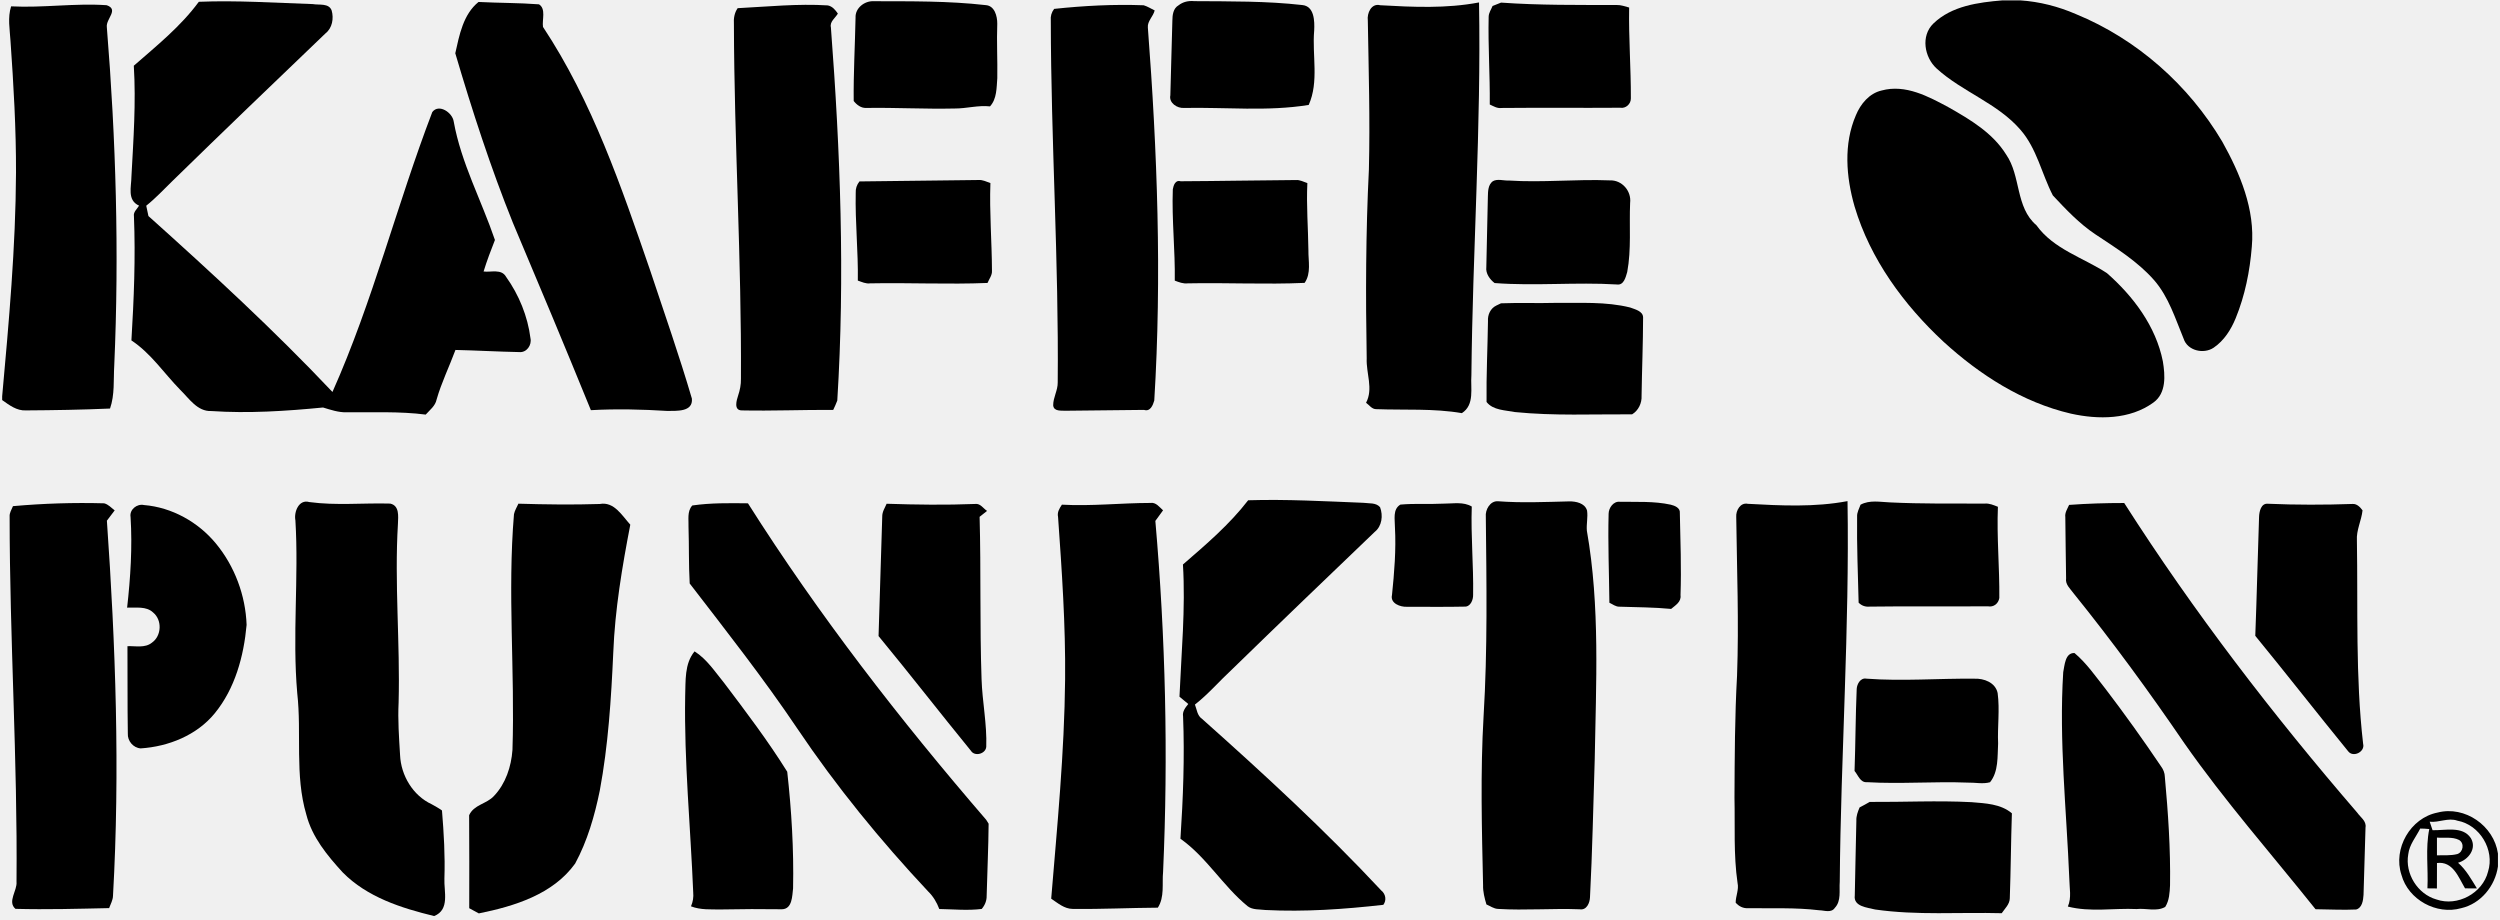
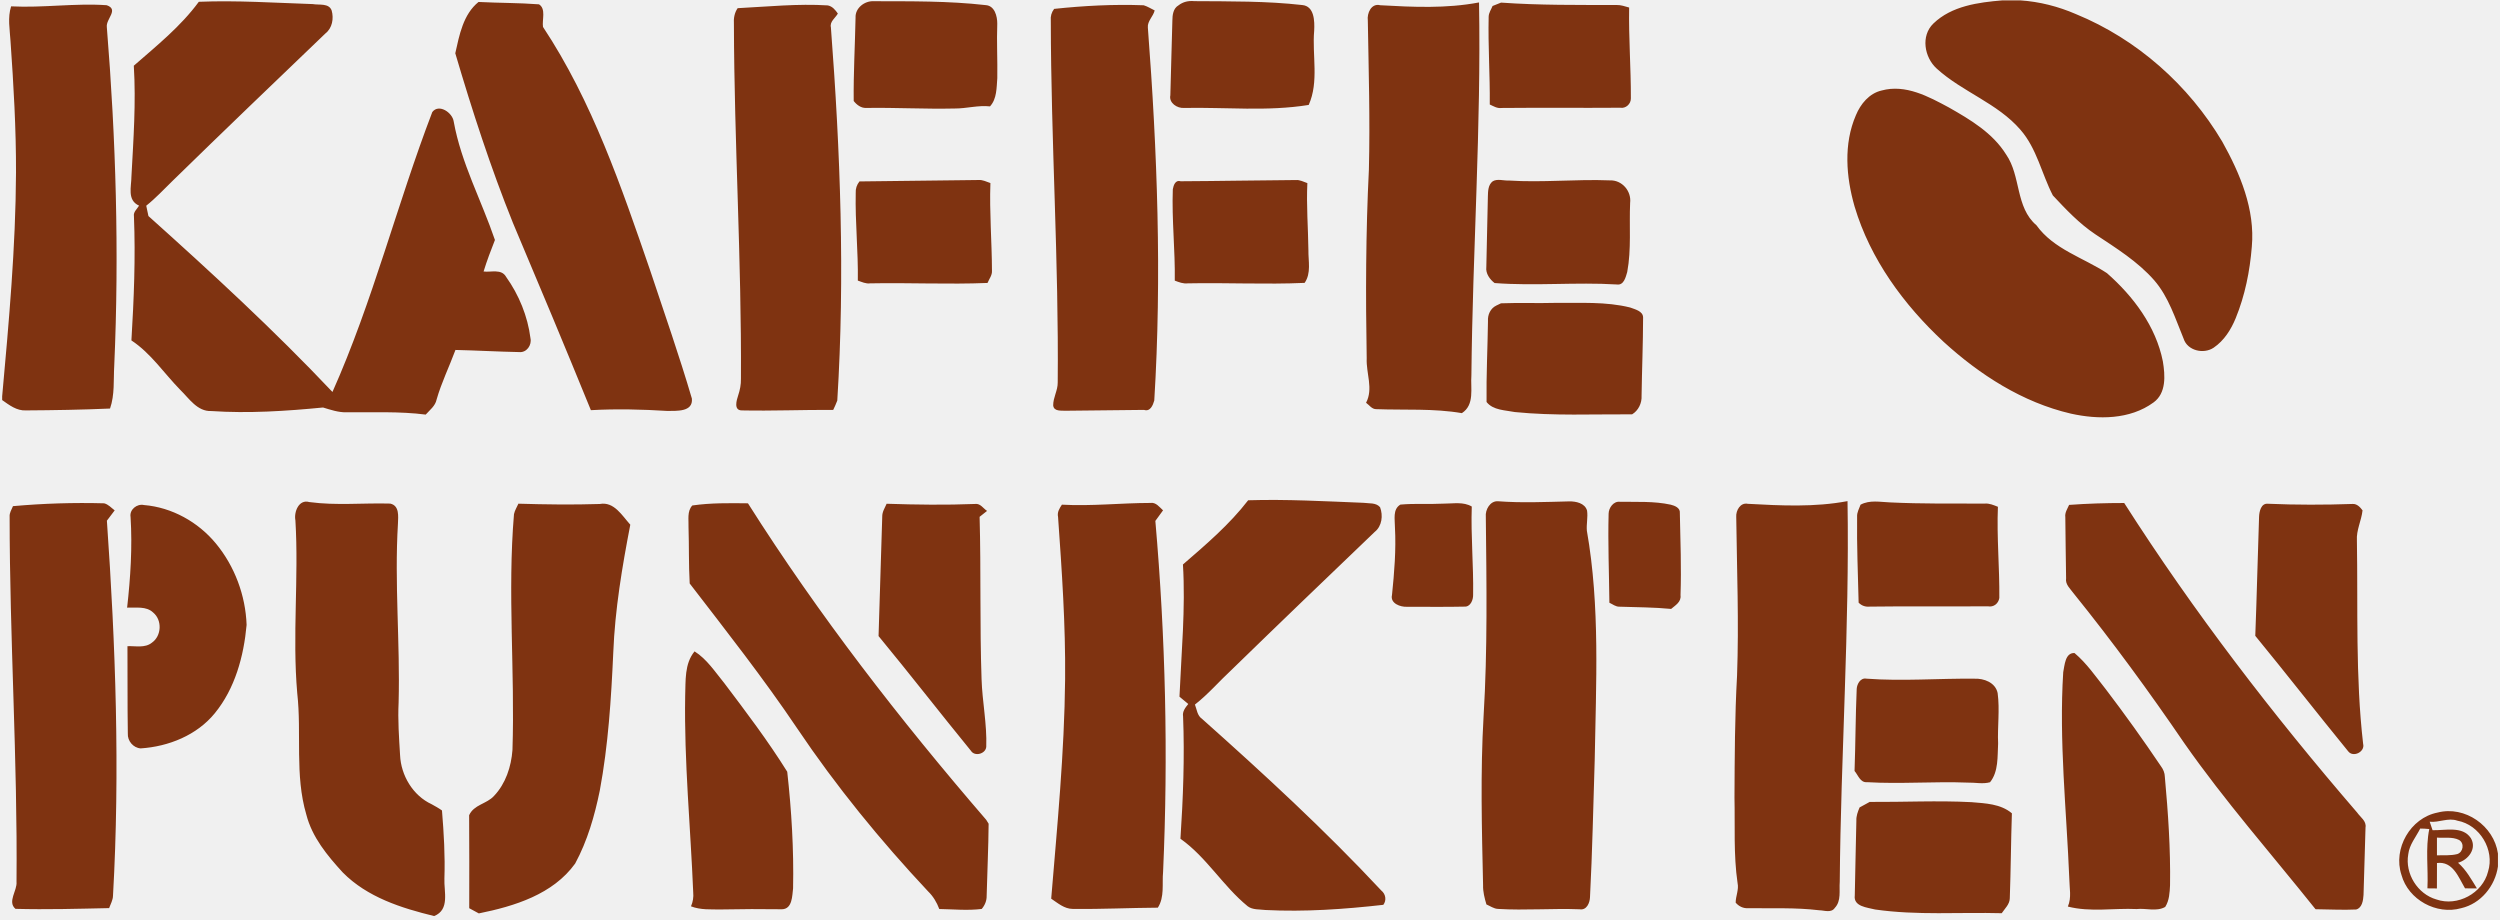
- <svg xmlns="http://www.w3.org/2000/svg" width="987" height="363" viewBox="0 0 987 363" fill="none">
-   <g clip-path="url(#clip0_1_439)">
-     <path d="M790.6 0.148H797.614C805.174 0.641 812.6 2.548 819.56 5.561C843.654 15.428 864.107 33.575 877.347 55.921C884.387 68.521 890.36 82.708 889.014 97.441C888.24 107.068 886.32 116.668 882.654 125.615C880.814 130.135 878.067 134.468 873.974 137.255C870.027 139.935 863.587 138.481 862.08 133.681C858.8 125.761 856.214 117.295 850.52 110.695C843.974 103.215 835.427 97.948 827.227 92.495C820.894 88.268 815.64 82.681 810.467 77.161C806.054 68.628 804.16 58.655 797.68 51.241C788.6 40.721 774.734 36.295 764.6 27.068C759.72 22.628 758.254 14.161 763.294 9.295C770.48 2.335 781.067 0.921 790.6 0.148Z" fill="black" />
-     <path d="M52.827 25.948C61.84 18.068 71.36 10.428 78.494 0.708C93.494 0.095 108.507 1.121 123.507 1.615C125.974 2.068 129.867 1.135 130.947 4.161C131.827 7.321 131.187 11.081 128.494 13.188C108.294 32.535 88.094 51.908 68.08 71.455C64.68 74.761 61.454 78.255 57.734 81.215C57.947 82.241 58.387 84.281 58.6 85.295C83.547 107.668 108.227 130.375 131.254 154.748C147.227 118.948 156.68 80.775 170.667 44.241C173.267 40.801 178.627 44.468 179.12 47.961C182.067 64.348 190.08 79.121 195.4 94.748C193.787 98.855 192.214 102.961 190.92 107.188C193.907 107.561 197.974 106.041 199.8 109.295C204.88 116.401 208.334 124.855 209.427 133.521C210.027 136.268 207.894 139.308 204.96 139.001C196.574 138.841 188.2 138.348 179.814 138.161C177.4 144.708 174.294 151.001 172.374 157.721C171.867 160.268 169.694 161.855 168.067 163.681C157.707 162.348 147.254 162.868 136.84 162.775C133.614 162.855 130.574 161.801 127.534 160.881C112.894 162.308 98.134 163.268 83.427 162.281C77.894 162.508 74.68 157.321 71.16 153.908C64.774 147.388 59.587 139.468 51.88 134.401C52.867 118.095 53.534 101.748 52.88 85.415C52.56 83.681 54.12 82.535 54.907 81.188C50.08 79.041 51.88 73.735 51.894 69.588C52.68 55.055 53.72 40.508 52.827 25.948Z" fill="black" />
-     <path d="M179.747 21.028C181.347 13.855 182.867 5.668 188.92 0.775C196.867 1.188 204.867 1.108 212.8 1.708C215.64 3.508 213.96 7.801 214.373 10.628C233.84 40.028 245.28 73.655 256.68 106.748C262.28 123.588 268.16 140.348 273.16 157.375C273.667 162.735 267.08 162.161 263.507 162.241C253.44 161.615 243.36 161.375 233.28 161.935C223.2 137.215 212.907 112.588 202.507 88.001C193.694 66.121 186.413 43.641 179.747 21.028Z" fill="black" />
-     <path d="M291.227 3.228C303.053 2.628 314.933 1.388 326.813 2.135C328.627 2.481 329.8 3.935 330.787 5.361C329.8 7.108 327.493 8.535 328.04 10.828C331.773 59.801 333.627 109.068 330.56 158.135C330.08 159.388 329.547 160.615 328.96 161.828C316.92 161.761 304.867 162.281 292.84 162.028C289.573 162.001 290.813 157.988 291.413 156.161C292.133 154.028 292.573 151.801 292.52 149.561C292.8 102.868 289.867 56.228 289.747 9.548C289.587 7.308 289.933 5.095 291.227 3.228Z" fill="black" />
-     <path d="M337.774 6.921C337.6 3.188 341.334 0.308 344.867 0.481C359.614 0.521 374.427 0.348 389.107 2.015C392.694 2.215 393.747 6.401 393.72 9.361C393.454 16.521 393.854 23.681 393.734 30.841C393.427 34.641 393.6 39.001 390.854 42.001C386.174 41.481 381.574 42.868 376.907 42.841C365.267 43.108 353.627 42.428 342 42.615C339.974 42.735 338.214 41.375 337.04 39.868C336.92 28.895 337.56 17.895 337.774 6.921Z" fill="black" />
-     <path d="M416.174 3.508C427.92 2.255 439.734 1.641 451.534 2.081C453.067 2.548 454.427 3.428 455.867 4.121C455.294 6.495 452.947 8.335 453.174 10.855C456.907 59.828 458.72 109.068 455.707 158.121C455.187 159.948 454.147 162.628 451.654 161.828C441.374 161.935 431.094 162.028 420.827 162.161C419.067 162.055 416.04 162.548 415.8 160.041C415.774 156.921 417.64 154.121 417.587 150.988C418.04 103.335 414.92 55.748 414.854 8.108C414.694 6.401 415.134 4.868 416.174 3.508Z" fill="black" />
-     <path d="M465.28 2.108C467.067 0.695 469.254 0.228 471.494 0.455C485.707 0.561 499.974 0.388 514.12 1.988C518.947 2.428 519.027 8.401 518.84 12.081C517.987 21.801 520.787 32.241 516.68 41.428C500.414 44.068 483.88 42.295 467.48 42.615C464.76 42.828 461.414 40.641 462.054 37.615C462.28 27.775 462.614 17.935 462.854 8.108C462.867 5.948 463.174 3.295 465.28 2.108Z" fill="black" />
-     <path d="M544.92 2.068C557.907 2.801 571.054 3.415 583.92 0.961C584.8 50.054 581.387 99.081 580.907 148.148C580.507 153.268 582.294 159.788 577.147 163.108C565.974 161.188 554.587 161.961 543.32 161.535C541.574 161.548 540.6 159.908 539.32 159.015C542.267 153.495 539.307 147.335 539.574 141.481C539.134 116.628 539.2 91.748 540.44 66.921C540.934 47.321 540.334 27.708 540.014 8.108C539.627 5.228 541.387 1.161 544.92 2.068Z" fill="black" />
-     <path d="M589.267 2.361C590.107 2.028 591.774 1.361 592.614 1.028C607.8 2.108 623.027 1.948 638.254 1.974C639.947 1.935 641.56 2.521 643.187 2.974C642.974 14.921 643.907 26.868 643.867 38.815C643.92 41.028 641.854 42.934 639.64 42.535C624.027 42.654 608.427 42.468 592.814 42.628C591.107 42.881 589.627 41.921 588.16 41.255C588.28 29.721 587.454 18.201 587.72 6.654C587.72 5.081 588.707 3.775 589.267 2.361Z" fill="black" />
-     <path d="M4.147 16.201C3.88 11.655 2.96 6.975 4.387 2.508C16.96 3.161 29.6 1.188 42.12 2.055C47.08 3.775 41.773 7.455 42.173 10.668C45.773 55.081 47.08 99.735 45.107 144.281C44.76 149.961 45.347 155.828 43.44 161.295C32.387 161.775 21.32 161.961 10.254 162.028C6.6 162.228 3.654 159.921 0.854 157.948V156.468C3.507 127.095 6.187 97.668 6.32 68.161C6.374 50.815 5.36 33.495 4.147 16.201Z" fill="black" />
-     <path d="M742.84 35.735C752.293 33.148 761.373 38.108 769.44 42.441C777.907 47.255 786.733 52.495 792 60.975C797.92 69.468 795.627 81.828 803.987 88.935C810.773 98.415 822.48 101.695 831.813 107.828C842.227 116.961 851.147 128.828 853.894 142.655C854.8 148.175 855.333 155.201 850.187 158.908C840.867 165.708 828.4 165.708 817.56 163.295C798.547 158.868 781.627 148.001 767.347 134.961C751.627 120.348 738.387 102.335 732.2 81.561C728.84 69.895 727.773 56.868 732.72 45.468C734.56 41.028 737.973 36.868 742.84 35.735Z" fill="black" />
-     <path d="M339.32 71.628C354.96 71.415 370.6 71.241 386.254 71.068C387.934 70.908 389.467 71.761 391.014 72.268C390.6 83.801 391.587 95.335 391.627 106.868C391.76 108.668 390.507 110.121 389.88 111.708C374.44 112.348 358.987 111.561 343.547 111.868C341.814 112.108 340.24 111.308 338.667 110.775C338.854 99.255 337.587 87.748 337.84 76.215C337.747 74.495 338.24 72.961 339.32 71.628Z" fill="black" />
-     <path d="M463.027 74.734C463.307 73.121 464.054 70.908 466.16 71.561C481.32 71.495 496.48 71.174 511.627 71.081C513.24 70.961 514.667 71.801 516.147 72.294C515.72 81.121 516.454 89.948 516.56 98.775C516.494 103.108 517.72 107.841 515.067 111.681C499.694 112.375 484.32 111.548 468.947 111.868C467.12 112.081 465.44 111.415 463.8 110.788C463.987 98.761 462.587 86.761 463.027 74.734Z" fill="black" />
-     <path d="M589.347 71.561C591.2 70.481 593.573 71.375 595.627 71.268C608.933 72.148 622.267 70.668 635.587 71.215C640.347 71.028 644.16 75.415 643.573 80.121C643.173 89.201 644.107 98.415 642.427 107.401C641.827 109.401 641.107 112.748 638.293 112.308C622.227 111.321 606.12 112.975 590.067 111.748C588.173 110.308 586.48 107.961 586.8 105.455C586.987 96.148 587.24 86.855 587.413 77.561C587.467 75.468 587.493 72.961 589.347 71.561Z" fill="black" />
-     <path d="M590.747 120.628C591.214 120.401 592.134 119.961 592.587 119.748C599.747 119.468 606.934 119.775 614.094 119.575C623.92 119.681 633.96 119.001 643.587 121.401C645.454 122.121 648.614 122.801 648.694 125.255C648.68 135.588 648.24 145.921 648.094 156.255C648.254 159.135 646.84 162.095 644.36 163.575C628.934 163.495 613.454 164.228 598.08 162.681C594.28 161.921 589.494 162.015 586.894 158.708C586.76 148.068 587.307 137.415 587.454 126.775C587.28 124.281 588.427 121.735 590.747 120.628Z" fill="black" />
-     <path d="M467.027 222.855C476.12 214.988 485.4 207.081 492.774 197.508C507.947 197.041 523.12 197.908 538.28 198.508C540.48 198.828 543.254 198.348 544.854 200.255C546.094 203.508 545.614 207.721 542.747 209.988C523.88 228.055 505.04 246.135 486.32 264.361C481.414 268.895 477.04 274.041 471.76 278.161C472.52 280.121 472.654 282.521 474.56 283.801C498.947 305.535 523.04 327.695 545.347 351.588C547.067 352.961 547.494 355.441 546.134 357.228C530.694 358.961 515.107 360.068 499.56 359.268C497.227 358.961 494.56 359.281 492.587 357.788C482.827 349.828 476.36 338.428 466.04 331.135C467.094 315.068 467.72 298.948 467.08 282.855C466.734 280.895 467.987 279.348 469.134 277.935C467.947 276.988 466.787 276.028 465.654 275.055C466.4 257.668 468.08 240.268 467.027 222.855Z" fill="black" />
-     <path d="M586.6 204.041C586.307 201.255 588.307 197.668 591.414 197.895C600.76 198.601 610.134 198.175 619.48 197.948C622.16 197.895 625.734 198.615 626.574 201.588C626.96 204.215 626.267 206.868 626.494 209.521C631.76 239.441 630.094 269.975 629.587 300.188C629.014 318.188 628.667 336.201 627.734 354.175C627.667 356.441 626.414 359.468 623.64 358.988C612.894 358.561 602.147 359.495 591.414 358.841C589.72 358.761 588.32 357.695 586.84 357.068C586.107 354.575 585.44 352.055 585.52 349.441C585.027 327.215 584.427 304.948 585.72 282.735C587.307 256.535 586.88 230.268 586.6 204.041Z" fill="black" />
-     <path d="M5.12 199.828C17.08 198.761 29.107 198.375 41.12 198.708C42.787 199.121 43.947 200.508 45.28 201.495C44.267 202.855 43.24 204.215 42.2 205.561C45.64 254.815 47.4 304.295 44.614 353.641C44.574 355.388 43.654 356.921 43.08 358.521C30.76 358.788 18.413 359.148 6.107 358.815C2.8 356.001 6.867 351.615 6.52 348.121C6.96 300.055 3.8 252.041 3.8 203.988C3.68 202.455 4.587 201.188 5.12 199.828Z" fill="black" />
-     <path d="M116.627 205.455C115.973 202.135 117.973 197.001 122.12 198.215C132.72 199.655 143.413 198.508 154.053 198.815C157.787 199.628 157.2 203.881 157.107 206.775C155.693 230.295 158 253.815 157.373 277.335C157.027 284.268 157.533 291.201 157.947 298.121C158.293 306.135 163.027 314.108 170.413 317.508C171.8 318.281 173.2 319.041 174.493 319.975C175.227 328.908 175.76 337.855 175.453 346.815C175.227 352.015 177.68 359.148 171.4 361.655C158.427 358.508 144.947 354.201 135.333 344.455C129.227 337.788 123.213 330.535 120.933 321.588C116.32 305.975 119.147 289.575 117.347 273.628C115.373 250.935 118 228.175 116.627 205.455Z" fill="black" />
-     <path d="M202.92 202.988C203.227 201.508 204.067 200.215 204.667 198.855C215.374 199.175 226.094 199.321 236.814 198.975C242.427 197.921 245.627 203.601 248.84 207.148C245.627 223.815 242.787 240.628 242.12 257.615C241.294 275.868 240.147 294.175 236.787 312.161C234.76 322.081 231.907 331.988 227.067 340.935C218.294 353.121 203.094 357.761 189.04 360.615C187.774 359.921 186.52 359.241 185.254 358.561C185.254 346.335 185.32 334.095 185.214 321.855C187.094 317.655 192.12 317.415 195 314.268C199.64 309.415 201.84 302.681 202.32 296.081C203.334 265.055 200.32 233.975 202.92 202.988Z" fill="black" />
-     <path d="M273.32 199.561C280.587 198.508 287.974 198.628 295.294 198.708C323.2 242.801 355.28 284.161 389.347 323.654C389.587 324.041 390.067 324.814 390.307 325.201C390.24 334.681 389.76 344.161 389.534 353.641C389.587 355.561 388.827 357.414 387.574 358.854C382.027 359.548 376.4 358.974 370.827 358.881C369.854 356.281 368.44 353.881 366.44 351.948C347.6 331.841 330.12 310.454 314.747 287.588C301.48 267.868 286.774 249.174 272.294 230.361C271.867 222.974 272.067 215.548 271.827 208.134C271.947 205.268 271.174 201.894 273.32 199.561Z" fill="black" />
-     <path d="M348.307 203.988C348.254 202.121 349.32 200.521 350.04 198.881C361.707 199.268 373.4 199.428 385.067 198.961C387.067 198.708 388.227 200.775 389.694 201.708C388.96 202.295 387.48 203.455 386.747 204.041C387.334 225.388 386.787 246.761 387.52 268.108C387.8 277.041 389.694 285.881 389.374 294.841C389.16 297.615 384.814 298.841 383.307 296.388C371.054 281.388 359.187 266.068 346.854 251.121C347.374 235.415 347.787 219.695 348.307 203.988Z" fill="black" />
-     <path d="M417.72 204.068C417.307 202.228 418.28 200.695 419.24 199.241C430.88 199.895 442.533 198.575 454.187 198.561C456.373 198.215 457.747 200.215 459.173 201.481C458.16 202.868 457.147 204.268 456.133 205.655C460.147 251.708 461.253 298.041 459.187 344.228C458.733 348.948 459.827 354.121 457.12 358.348C445.92 358.415 434.72 358.988 423.533 358.841C420.2 358.828 417.613 356.535 415.013 354.801C417.4 325.961 420.227 297.108 420.507 268.135C420.707 246.748 419.227 225.388 417.72 204.068Z" fill="black" />
-     <path d="M550.72 208.148C550.747 205.135 549.733 201.095 552.867 199.215C558.613 198.695 564.4 199.135 570.16 198.828C573.813 198.841 577.72 198.015 581.053 199.975C580.653 211.588 581.787 223.188 581.587 234.815C581.653 236.841 580.52 239.708 578.08 239.495C570.547 239.668 563.013 239.535 555.48 239.561C552.853 239.695 548.76 238.215 549.56 234.895C550.467 226.015 551.213 217.081 550.72 208.148Z" fill="black" />
-     <path d="M635.08 202.828C635.107 200.508 637.013 197.761 639.6 198.108C646.253 198.215 653.027 197.815 659.573 199.241C661.173 199.628 663.427 200.495 663.2 202.561C663.427 213.361 663.84 224.175 663.467 234.975C663.827 237.628 661.467 238.961 659.76 240.401C652.973 239.735 646.173 239.761 639.387 239.521C637.867 239.575 636.667 238.535 635.387 237.961C635.267 226.255 634.773 214.535 635.08 202.828Z" fill="black" />
-     <path d="M685.467 204.095C685.28 201.548 687.107 198.268 690.067 198.908C703.173 199.628 716.427 200.295 729.4 197.841C730.213 247.975 726.747 298.055 726.333 348.175C726.053 351.588 727 355.668 724.4 358.415C722.973 360.561 720.253 359.401 718.24 359.375C708.893 358.241 699.467 358.695 690.093 358.548C688.2 358.681 686.427 357.775 685.24 356.361C685.253 353.735 686.573 351.228 685.987 348.601C684.36 337.428 685.027 326.135 684.773 314.908C684.853 298.855 684.893 282.788 685.787 266.748C686.547 245.868 685.733 224.975 685.467 204.095Z" fill="black" />
-     <path d="M734.547 199.255C738.173 197.295 742.28 198.201 746.187 198.348C758.64 198.948 771.12 198.788 783.587 198.815C785.413 198.655 787.107 199.428 788.773 200.081C788.28 212.081 789.453 224.095 789.333 236.095C788.973 238.321 787.067 239.801 784.84 239.375C769.28 239.481 753.707 239.281 738.147 239.495C736.44 239.655 734.987 239.135 733.787 237.935C733.507 226.628 733.04 215.321 733.187 204.001C733.08 202.295 734 200.815 734.547 199.255Z" fill="black" />
-     <path d="M816.88 199.335C824.12 198.801 831.374 198.588 838.64 198.588C866.12 241.615 897.307 282.175 930.627 320.828C931.88 322.641 934.347 324.148 933.907 326.681C933.68 335.561 933.36 344.441 933.12 353.321C932.987 355.428 932.6 358.401 930.227 359.068C924.867 359.335 919.52 359.001 914.174 358.961C896.8 337.201 878.334 316.255 862.36 293.401C848.52 273.108 834.014 253.281 818.587 234.161C817.32 232.401 815.32 230.748 815.694 228.321C815.627 220.268 815.414 212.201 815.387 204.148C815.134 202.375 816.227 200.881 816.88 199.335Z" fill="black" />
-     <path d="M891.88 204.041C891.947 202.001 892.64 198.601 895.387 198.881C906.52 199.361 917.68 199.348 928.827 198.961C930.507 198.855 931.813 200.241 932.733 201.495C932.293 205.548 930.227 209.308 930.507 213.441C930.947 240.188 929.893 267.028 932.96 293.641C933.827 296.841 928.987 299.215 927.04 296.588C914.72 281.495 902.747 266.108 890.387 251.028C890.987 235.375 891.333 219.695 891.88 204.041Z" fill="black" />
-     <path d="M51.547 204.108C51.04 201.188 54.08 198.775 56.84 199.388C67.867 200.295 78.213 206.081 85.227 214.561C92.653 223.548 96.947 235.068 97.36 246.708C96.24 259.068 92.8 271.801 84.813 281.575C77.72 290.281 66.547 294.735 55.547 295.468C52.613 295.281 50.293 292.495 50.467 289.615C50.28 278.108 50.4 266.601 50.32 255.108C53.547 254.988 57.28 255.935 60 253.708C63.813 251.028 64.08 244.801 60.467 241.828C57.72 239.215 53.627 240.028 50.187 239.895C51.52 228.015 52.293 216.055 51.547 204.108Z" fill="black" />
-     <path d="M814.56 265.375C815.12 262.681 815.293 257.668 819.013 257.815C823.84 261.868 827.413 267.148 831.32 272.055C838.893 281.988 846.173 292.161 853.16 302.535C854.053 303.735 854.653 305.161 854.68 306.695C855.973 320.921 856.96 335.188 856.733 349.481C856.587 352.401 856.453 355.521 854.827 358.055C851.44 360.015 847.253 358.481 843.547 358.895C834.52 358.468 825.227 360.201 816.387 357.908C817.933 354.401 817 350.548 816.96 346.881C815.853 319.721 812.853 292.548 814.56 265.375Z" fill="black" />
-     <path d="M270.507 274.815C270.747 268.828 270.147 262.108 274.214 257.161C279.107 260.255 282.28 265.228 285.894 269.628C294.534 281.055 303.214 292.521 310.8 304.681C312.494 319.948 313.427 335.348 313.107 350.721C312.747 353.681 312.84 358.855 308.747 358.975C300.72 358.855 292.707 358.895 284.694 359.055C280.72 358.988 276.574 359.308 272.8 357.815C273.574 356.041 273.867 354.201 273.68 352.295C272.627 326.468 270.067 300.681 270.507 274.815Z" fill="black" />
-     <path d="M733.027 271.961C733.147 270.028 734.547 267.481 736.854 267.935C751.04 269.001 765.254 267.801 779.454 267.948C783.267 267.775 787.8 269.455 788.667 273.615C789.56 280.201 788.56 286.895 788.854 293.535C788.56 298.655 789.067 304.601 785.667 308.828C782.827 309.641 779.774 308.895 776.867 308.975C763.6 308.455 750.32 309.588 737.067 308.801C734.414 309.028 733.587 306.015 732.174 304.375C732.56 293.575 732.56 282.761 733.027 271.961Z" fill="black" />
-     <path d="M734.173 318.775C735.507 318.081 736.84 317.361 738.147 316.601C751.547 316.695 764.947 315.988 778.333 316.695C783.813 317.161 789.88 317.348 794.293 321.095C793.92 332.281 793.867 343.481 793.467 354.668C793.413 357.015 791.507 358.708 790.28 360.535C773.627 360.081 756.84 361.455 740.293 359.068C737.267 358.281 731.667 357.935 732.267 353.535C732.427 343.695 732.707 333.855 732.893 324.028C732.8 322.175 733.467 320.441 734.173 318.775Z" fill="black" />
-     <path d="M948.094 345.401C944.654 335.068 951.614 322.908 962.347 320.801C973.147 317.988 984.627 326.028 986.187 336.988V342.081C985.094 349.801 979.414 356.775 971.694 358.548C961.96 361.321 950.76 355.228 948.094 345.401ZM960.374 327.761C965.267 327.921 972.227 325.975 975.48 330.881C977.96 335.015 974.494 339.495 970.427 340.615C973.64 343.388 975.68 347.175 977.894 350.748C976.72 350.735 974.374 350.735 973.2 350.721C970.614 346.361 968.414 339.895 962.12 340.721C962.094 344.055 962.107 347.401 962.094 350.761C961.16 350.748 959.28 350.721 958.347 350.721C958.734 342.935 957.507 334.948 959.08 327.308C957.88 327.188 956.68 327.108 955.507 327.108C953.827 330.455 951.214 333.455 950.774 337.295C949.44 344.908 954.454 352.988 961.907 355.108C970.214 358.015 980.147 352.655 982.28 344.121C984.987 335.548 979.027 325.615 970.174 324.001C966.52 322.708 962.854 324.841 959.24 324.415C959.587 325.535 959.96 326.641 960.374 327.761ZM962.107 330.681C962.094 333.015 962.094 335.348 962.107 337.681C964.787 337.588 967.534 337.868 970.174 337.175C972.494 336.388 973.04 332.895 970.827 331.615C968.16 330.268 964.974 330.935 962.107 330.681Z" fill="black" />
+ <svg xmlns="http://www.w3.org/2000/svg" fill="none" viewBox="0 0 987 363">
+   <g fill="#7F3311" clip-path="url(#a)">
+     <path d="M790.6.148h7.014c7.56.493 14.986 2.4 21.946 5.413 24.094 9.867 44.547 28.014 57.787 50.36 7.04 12.6 13.013 26.787 11.667 41.52-.774 9.627-2.694 19.227-6.36 28.174-1.84 4.52-4.587 8.853-8.68 11.64-3.947 2.68-10.387 1.226-11.894-3.574-3.28-7.92-5.866-16.386-11.56-22.986-6.546-7.48-15.093-12.747-23.293-18.2-6.333-4.227-11.587-9.814-16.76-15.334-4.413-8.533-6.307-18.506-12.787-25.92-9.08-10.52-22.946-14.946-33.08-24.173-4.88-4.44-6.346-12.907-1.306-17.773C770.48 2.335 781.067.92 790.6.148Zm-737.773 25.8c9.013-7.88 18.533-15.52 25.667-25.24 15-.613 30.013.413 45.013.907 2.467.453 6.36-.48 7.44 2.546.88 3.16.24 6.92-2.453 9.027-20.2 19.347-40.4 38.72-60.414 58.267-3.4 3.306-6.626 6.8-10.346 9.76.213 1.026.653 3.066.866 4.08 24.947 22.373 49.627 45.08 72.654 69.453 15.973-35.8 25.426-73.973 39.413-110.507 2.6-3.44 7.96.227 8.453 3.72 2.947 16.387 10.96 31.16 16.28 46.787-1.613 4.107-3.186 8.213-4.48 12.44 2.987.373 7.054-1.147 8.88 2.107 5.08 7.106 8.534 15.56 9.627 24.226.6 2.747-1.533 5.787-4.467 5.48-8.386-.16-16.76-.653-25.146-.84-2.414 6.547-5.52 12.84-7.44 19.56-.507 2.547-2.68 4.134-4.307 5.96-10.36-1.333-20.813-.813-31.227-.906-3.226.08-6.266-.974-9.306-1.894-14.64 1.427-29.4 2.387-44.107 1.4-5.533.227-8.747-4.96-12.267-8.373-6.386-6.52-11.573-14.44-19.28-19.507.987-16.306 1.654-32.653 1-48.986-.32-1.734 1.24-2.88 2.027-4.227-4.827-2.147-3.027-7.453-3.013-11.6.786-14.533 1.826-29.08.933-43.64Zm126.92-4.92c1.6-7.173 3.12-15.36 9.173-20.253 7.947.413 15.947.333 23.88.933 2.84 1.8 1.16 6.093 1.573 8.92 19.467 29.4 30.907 63.027 42.307 96.12 5.6 16.84 11.48 33.6 16.48 50.627.507 5.36-6.08 4.786-9.653 4.866-10.067-.626-20.147-.866-30.227-.306-10.08-24.72-20.373-49.347-30.773-73.934-8.813-21.88-16.094-44.36-22.76-66.973Zm111.48-17.8c11.826-.6 23.706-1.84 35.586-1.093 1.814.346 2.987 1.8 3.974 3.226-.987 1.747-3.294 3.174-2.747 5.467 3.733 48.973 5.587 98.24 2.52 147.307a47.35 47.35 0 0 1-1.6 3.693c-12.04-.067-24.093.453-36.12.2-3.267-.027-2.027-4.04-1.427-5.867.72-2.133 1.16-4.36 1.107-6.6.28-46.693-2.653-93.333-2.773-140.013-.16-2.24.186-4.453 1.48-6.32Zm46.547 3.693c-.174-3.733 3.56-6.613 7.093-6.44 14.747.04 29.56-.133 44.24 1.534 3.587.2 4.64 4.386 4.613 7.346-.266 7.16.134 14.32.014 21.48-.307 3.8-.134 8.16-2.88 11.16-4.68-.52-9.28.867-13.947.84-11.64.267-23.28-.413-34.907-.226-2.026.12-3.786-1.24-4.96-2.747-.12-10.973.52-21.973.734-32.947Zm78.4-3.413c11.746-1.253 23.56-1.867 35.36-1.427 1.533.467 2.893 1.347 4.333 2.04-.573 2.374-2.92 4.214-2.693 6.734 3.733 48.973 5.546 98.213 2.533 147.266-.52 1.827-1.56 4.507-4.053 3.707-10.28.107-20.56.2-30.827.333-1.76-.106-4.787.387-5.027-2.12-.026-3.12 1.84-5.92 1.787-9.053.453-47.653-2.667-95.24-2.733-142.88-.16-1.707.28-3.24 1.32-4.6Zm49.106-1.4c1.787-1.413 3.974-1.88 6.214-1.653 14.213.106 28.48-.067 42.626 1.533 4.827.44 4.907 6.413 4.72 10.093-.853 9.72 1.947 20.16-2.16 29.347-16.266 2.64-32.8.867-49.2 1.187-2.72.213-6.066-1.974-5.426-5 .226-9.84.56-19.68.8-29.507.013-2.16.32-4.813 2.426-6Zm79.64-.04c12.987.733 26.134 1.347 39-1.107.88 49.093-2.533 98.12-3.013 147.187-.4 5.12 1.387 11.64-3.76 14.96-11.173-1.92-22.56-1.147-33.827-1.573-1.746.013-2.72-1.627-4-2.52 2.947-5.52-.013-11.68.254-17.534-.44-24.853-.374-49.733.866-74.56.494-19.6-.106-39.213-.426-58.813-.387-2.88 1.373-6.947 4.906-6.04Zm44.347.293c.84-.333 2.507-1 3.347-1.333 15.186 1.08 30.413.92 45.64.946 1.693-.04 3.306.547 4.933 1-.213 11.947.72 23.894.68 35.84.053 2.214-2.013 4.12-4.227 3.72-15.613.12-31.213-.066-46.826.094-1.707.253-3.187-.707-4.654-1.373.12-11.534-.706-23.054-.44-34.6 0-1.574.987-2.88 1.547-4.294ZM4.147 16.201c-.267-4.546-1.187-9.226.24-13.693C16.96 3.16 29.6 1.188 42.12 2.055c4.96 1.72-.346 5.4.053 8.613 3.6 44.413 4.907 89.067 2.934 133.613-.347 5.68.24 11.547-1.667 17.014-11.053.48-22.12.666-33.186.733-3.654.2-6.6-2.107-9.4-4.08v-1.48c2.653-29.373 5.333-58.8 5.466-88.307.054-17.346-.96-34.666-2.173-51.96ZM742.84 35.735c9.453-2.587 18.533 2.373 26.6 6.706 8.467 4.814 17.293 10.054 22.56 18.534 5.92 8.493 3.627 20.853 11.987 27.96 6.786 9.48 18.493 12.76 27.826 18.893 10.414 9.133 19.334 21 22.081 34.827.906 5.52 1.439 12.546-3.707 16.253-9.32 6.8-21.787 6.8-32.627 4.387-19.013-4.427-35.933-15.294-50.213-28.334-15.72-14.613-28.96-32.626-35.147-53.4-3.36-11.666-4.427-24.693.52-36.093 1.84-4.44 5.253-8.6 10.12-9.733ZM339.32 71.628c15.64-.213 31.28-.387 46.934-.56 1.68-.16 3.213.693 4.76 1.2-.414 11.533.573 23.067.613 34.6.133 1.8-1.12 3.253-1.747 4.84-15.44.64-30.893-.147-46.333.16-1.733.24-3.307-.56-4.88-1.093.187-11.52-1.08-23.027-.827-34.56-.093-1.72.4-3.254 1.48-4.587Zm123.707 3.106c.28-1.613 1.027-3.826 3.133-3.173 15.16-.067 30.32-.387 45.467-.48 1.613-.12 3.04.72 4.52 1.213-.427 8.827.307 17.654.413 26.48-.066 4.334 1.16 9.067-1.493 12.907-15.373.694-30.747-.133-46.12.187-1.827.213-3.507-.453-5.147-1.08.187-12.027-1.213-24.027-.773-36.053Zm126.32-3.173c1.853-1.08 4.226-.186 6.28-.293 13.306.88 26.64-.6 39.96-.053 4.76-.187 8.573 4.2 7.986 8.906-.4 9.08.534 18.294-1.146 27.28-.6 2-1.32 5.347-4.134 4.907-16.066-.987-32.173.667-48.226-.56-1.894-1.44-3.587-3.787-3.267-6.293.187-9.307.44-18.6.613-27.894.054-2.093.08-4.6 1.934-6Zm1.4 49.067c.467-.227 1.387-.667 1.84-.88 7.16-.28 14.347.027 21.507-.173 9.826.106 19.866-.574 29.493 1.826 1.867.72 5.027 1.4 5.107 3.854-.014 10.333-.454 20.666-.6 31 .16 2.88-1.254 5.84-3.734 7.32-15.426-.08-30.906.653-46.28-.894-3.8-.76-8.586-.666-11.186-3.973-.134-10.64.413-21.293.56-31.933-.174-2.494.973-5.04 3.293-6.147Zm-123.72 102.227c9.093-7.867 18.373-15.774 25.747-25.347 15.173-.467 30.346.4 45.506 1 2.2.32 4.974-.16 6.574 1.747 1.24 3.253.76 7.466-2.107 9.733-18.867 18.067-37.707 36.147-56.427 54.373-4.906 4.534-9.28 9.68-14.56 13.8.76 1.96.894 4.36 2.8 5.64 24.387 21.734 48.48 43.894 70.787 67.787 1.72 1.373 2.147 3.853.787 5.64-15.44 1.733-31.027 2.84-46.574 2.04-2.333-.307-5 .013-6.973-1.48-9.76-7.96-16.227-19.36-26.547-26.653 1.054-16.067 1.68-32.187 1.04-48.28-.346-1.96.907-3.507 2.054-4.92a124.902 124.902 0 0 1-3.48-2.88c.746-17.387 2.426-34.787 1.373-52.2ZM586.6 204.041c-.293-2.786 1.707-6.373 4.814-6.146 9.346.706 18.72.28 28.066.053 2.68-.053 6.254.667 7.094 3.64.386 2.627-.307 5.28-.08 7.933 5.266 29.92 3.6 60.454 3.093 90.667-.573 18-.92 36.013-1.853 53.986-.067 2.267-1.32 5.294-4.094 4.814-10.746-.427-21.493.507-32.226-.147-1.694-.08-3.094-1.146-4.574-1.773-.733-2.493-1.4-5.013-1.32-7.627-.493-22.226-1.093-44.493.2-66.706 1.587-26.2 1.16-52.467.88-78.694ZM5.12 199.828a308.916 308.916 0 0 1 36-1.12c1.667.413 2.827 1.8 4.16 2.787-1.013 1.36-2.04 2.72-3.08 4.066 3.44 49.254 5.2 98.734 2.413 148.08-.04 1.747-.96 3.28-1.533 4.88-12.32.267-24.666.627-36.973.294-3.307-2.814.76-7.2.413-10.694.44-48.066-2.72-96.08-2.72-144.133-.12-1.533.787-2.8 1.32-4.16Zm111.507 5.627c-.654-3.32 1.346-8.454 5.493-7.24 10.6 1.44 21.293.293 31.933.6 3.734.813 3.147 5.066 3.054 7.96-1.414 23.52.893 47.04.266 70.56-.346 6.933.16 13.866.574 20.786.346 8.014 5.08 15.987 12.466 19.387 1.387.773 2.787 1.533 4.08 2.467.734 8.933 1.267 17.88.96 26.84-.226 5.2 2.227 12.333-4.053 14.84-12.973-3.147-26.453-7.454-36.067-17.2-6.106-6.667-12.12-13.92-14.4-22.867-4.613-15.613-1.786-32.013-3.586-47.96-1.974-22.693.653-45.453-.72-68.173Zm86.293-2.467c.307-1.48 1.147-2.773 1.747-4.133 10.707.32 21.427.466 32.147.12 5.613-1.054 8.813 4.626 12.026 8.173-3.213 16.667-6.053 33.48-6.72 50.467-.826 18.253-1.973 36.56-5.333 54.546-2.027 9.92-4.88 19.827-9.72 28.774-8.773 12.186-23.973 16.826-38.027 19.68a502.554 502.554 0 0 0-3.786-2.054c0-12.226.066-24.466-.04-36.706 1.88-4.2 6.906-4.44 9.786-7.587 4.64-4.853 6.84-11.587 7.32-18.187 1.014-31.026-2-62.106.6-93.093Zm70.4-3.427c7.267-1.053 14.654-.933 21.974-.853 27.906 44.093 59.986 85.453 94.053 124.946l.96 1.547c-.067 9.48-.547 18.96-.773 28.44.053 1.92-.707 3.773-1.96 5.213-5.547.694-11.174.12-16.747.027-.973-2.6-2.387-5-4.387-6.933-18.84-20.107-36.32-41.494-51.693-64.36-13.267-19.72-27.973-38.414-42.453-57.227-.427-7.387-.227-14.813-.467-22.227.12-2.866-.653-6.24 1.493-8.573Zm74.987 4.427c-.053-1.867 1.013-3.467 1.733-5.107 11.667.387 23.36.547 35.027.08 2-.253 3.16 1.814 4.627 2.747-.734.587-2.214 1.747-2.947 2.333.587 21.347.04 42.72.773 64.067.28 8.933 2.174 17.773 1.854 26.733-.214 2.774-4.56 4-6.067 1.547-12.253-15-24.12-30.32-36.453-45.267.52-15.706.933-31.426 1.453-47.133Zm69.413.08c-.413-1.84.56-3.373 1.52-4.827 11.64.654 23.293-.666 34.947-.68 2.186-.346 3.56 1.654 4.986 2.92-1.013 1.387-2.026 2.787-3.04 4.174 4.014 46.053 5.12 92.386 3.054 138.573-.454 4.72.64 9.893-2.067 14.12-11.2.067-22.4.64-33.587.493-3.333-.013-5.92-2.306-8.52-4.04 2.387-28.84 5.214-57.693 5.494-86.666.2-21.387-1.28-42.747-2.787-64.067Zm133 4.08c.027-3.013-.987-7.053 2.147-8.933 5.746-.52 11.533-.08 17.293-.387 3.653.013 7.56-.813 10.893 1.147-.4 11.613.734 23.213.534 34.84.066 2.026-1.067 4.893-3.507 4.68-7.533.173-15.067.04-22.6.066-2.627.134-6.72-1.346-5.92-4.666.907-8.88 1.653-17.814 1.16-26.747Zm84.36-5.32c.027-2.32 1.933-5.067 4.52-4.72 6.653.107 13.427-.293 19.973 1.133 1.6.387 3.854 1.254 3.627 3.32.227 10.8.64 21.614.267 32.414.36 2.653-2 3.986-3.707 5.426-6.787-.666-13.587-.64-20.373-.88-1.52.054-2.72-.986-4-1.56-.12-11.706-.614-23.426-.307-35.133Zm50.387 1.267c-.187-2.547 1.64-5.827 4.6-5.187 13.106.72 26.36 1.387 39.333-1.067.813 50.134-2.653 100.214-3.067 150.334-.28 3.413.667 7.493-1.933 10.24-1.427 2.146-4.147.986-6.16.96-9.347-1.134-18.773-.68-28.147-.827-1.893.133-3.666-.773-4.853-2.187.013-2.626 1.333-5.133.747-7.76-1.627-11.173-.96-22.466-1.214-33.693.08-16.053.12-32.12 1.014-48.16.76-20.88-.054-41.773-.32-62.653Zm49.08-4.84c3.626-1.96 7.733-1.054 11.64-.907 12.453.6 24.933.44 37.4.467 1.826-.16 3.52.613 5.186 1.266-.493 12 .68 24.014.56 36.014-.36 2.226-2.266 3.706-4.493 3.28-15.56.106-31.133-.094-46.693.12-1.707.16-3.16-.36-4.36-1.56-.28-11.307-.747-22.614-.6-33.934-.107-1.706.813-3.186 1.36-4.746Zm82.333.08c7.24-.534 14.494-.747 21.76-.747 27.48 43.027 58.667 83.587 91.987 122.24 1.253 1.813 3.72 3.32 3.28 5.853-.227 8.88-.547 17.76-.787 26.64-.133 2.107-.52 5.08-2.893 5.747-5.36.267-10.707-.067-16.053-.107-17.374-21.76-35.84-42.706-51.814-65.56-13.84-20.293-28.346-40.12-43.773-59.24-1.267-1.76-3.267-3.413-2.893-5.84-.067-8.053-.28-16.12-.307-24.173-.253-1.773.84-3.267 1.493-4.813Zm75 4.706c.067-2.04.76-5.44 3.507-5.16 11.133.48 22.293.467 33.44.08 1.68-.106 2.986 1.28 3.906 2.534-.44 4.053-2.506 7.813-2.226 11.946.44 26.747-.614 53.587 2.453 80.2.867 3.2-3.973 5.574-5.92 2.947-12.32-15.093-24.293-30.48-36.653-45.56.6-15.653.946-31.333 1.493-46.987Zm-840.333.067c-.507-2.92 2.533-5.333 5.293-4.72 11.027.907 21.373 6.693 28.387 15.173 7.426 8.987 11.72 20.507 12.133 32.147-1.12 12.36-4.56 25.093-12.547 34.867-7.093 8.706-18.266 13.16-29.266 13.893-2.934-.187-5.254-2.973-5.08-5.853-.187-11.507-.067-23.014-.147-34.507 3.227-.12 6.96.827 9.68-1.4 3.813-2.68 4.08-8.907.467-11.88-2.747-2.613-6.84-1.8-10.28-1.933 1.333-11.88 2.106-23.84 1.36-35.787Zm763.013 61.267c.56-2.694.733-7.707 4.453-7.56 4.827 4.053 8.4 9.333 12.307 14.24a639.352 639.352 0 0 1 21.84 30.48c.893 1.2 1.493 2.626 1.52 4.16 1.293 14.226 2.28 28.493 2.053 42.786-.146 2.92-.28 6.04-1.906 8.574-3.387 1.96-7.574.426-11.28.84-9.027-.427-18.32 1.306-27.16-.987 1.546-3.507.613-7.36.573-11.027-1.107-27.16-4.107-54.333-2.4-81.506Zm-544.053 9.44c.24-5.987-.36-12.707 3.707-17.654 4.893 3.094 8.066 8.067 11.68 12.467 8.64 11.427 17.32 22.893 24.906 35.053 1.694 15.267 2.627 30.667 2.307 46.04-.36 2.96-.267 8.134-4.36 8.254-8.027-.12-16.04-.08-24.053.08-3.974-.067-8.12.253-11.894-1.24a10.921 10.921 0 0 0 .88-5.52c-1.053-25.827-3.613-51.614-3.173-77.48Zm462.52-2.854c.12-1.933 1.52-4.48 3.827-4.026 14.186 1.066 28.4-.134 42.6.013 3.813-.173 8.346 1.507 9.213 5.667.893 6.586-.107 13.28.187 19.92-.294 5.12.213 11.066-3.187 15.293-2.84.813-5.893.067-8.8.147-13.267-.52-26.547.613-39.8-.174-2.653.227-3.48-2.786-4.893-4.426.386-10.8.386-21.614.853-32.414Zm1.146 46.814a96.536 96.536 0 0 0 3.974-2.174c13.4.094 26.8-.613 40.186.094 5.48.466 11.547.653 15.96 4.4-.373 11.186-.426 22.386-.826 33.573-.054 2.347-1.96 4.04-3.187 5.867-16.653-.454-33.44.92-49.987-1.467-3.026-.787-8.626-1.133-8.026-5.533.16-9.84.44-19.68.626-29.507-.093-1.853.574-3.587 1.28-5.253Zm213.921 26.626c-3.44-10.333 3.52-22.493 14.253-24.6 10.8-2.813 22.28 5.227 23.84 16.187v5.093c-1.093 7.72-6.773 14.694-14.493 16.467-9.734 2.773-20.934-3.32-23.6-13.147Zm12.28-17.64c4.893.16 11.853-1.786 15.106 3.12 2.48 4.134-.986 8.614-5.053 9.734 3.213 2.773 5.253 6.56 7.467 10.133-1.174-.013-3.52-.013-4.694-.027-2.586-4.36-4.786-10.826-11.08-10-.026 3.334-.013 6.68-.026 10.04-.934-.013-2.814-.04-3.747-.04.387-7.786-.84-15.773.733-23.413-1.2-.12-2.4-.2-3.573-.2-1.68 3.347-4.293 6.347-4.733 10.187-1.334 7.613 3.68 15.693 11.133 17.813 8.307 2.907 18.24-2.453 20.373-10.987 2.707-8.573-3.253-18.506-12.106-20.12-3.654-1.293-7.32.84-10.934.414.347 1.12.72 2.226 1.134 3.346Zm1.733 2.92a628.21 628.21 0 0 0 0 7c2.68-.093 5.427.187 8.067-.506 2.32-.787 2.866-4.28.653-5.56-2.667-1.347-5.853-.68-8.72-.934Z" />
  </g>
  <defs>
-     <clipPath id="clip0_1_439">
-       <rect width="985.333" height="362.667" fill="white" transform="translate(0.853516 0.147949)" />
+     <clipPath id="a">
+       <path fill="#fff" d="M.854.148h985.333v362.667H.854z" />
    </clipPath>
  </defs>
</svg>
